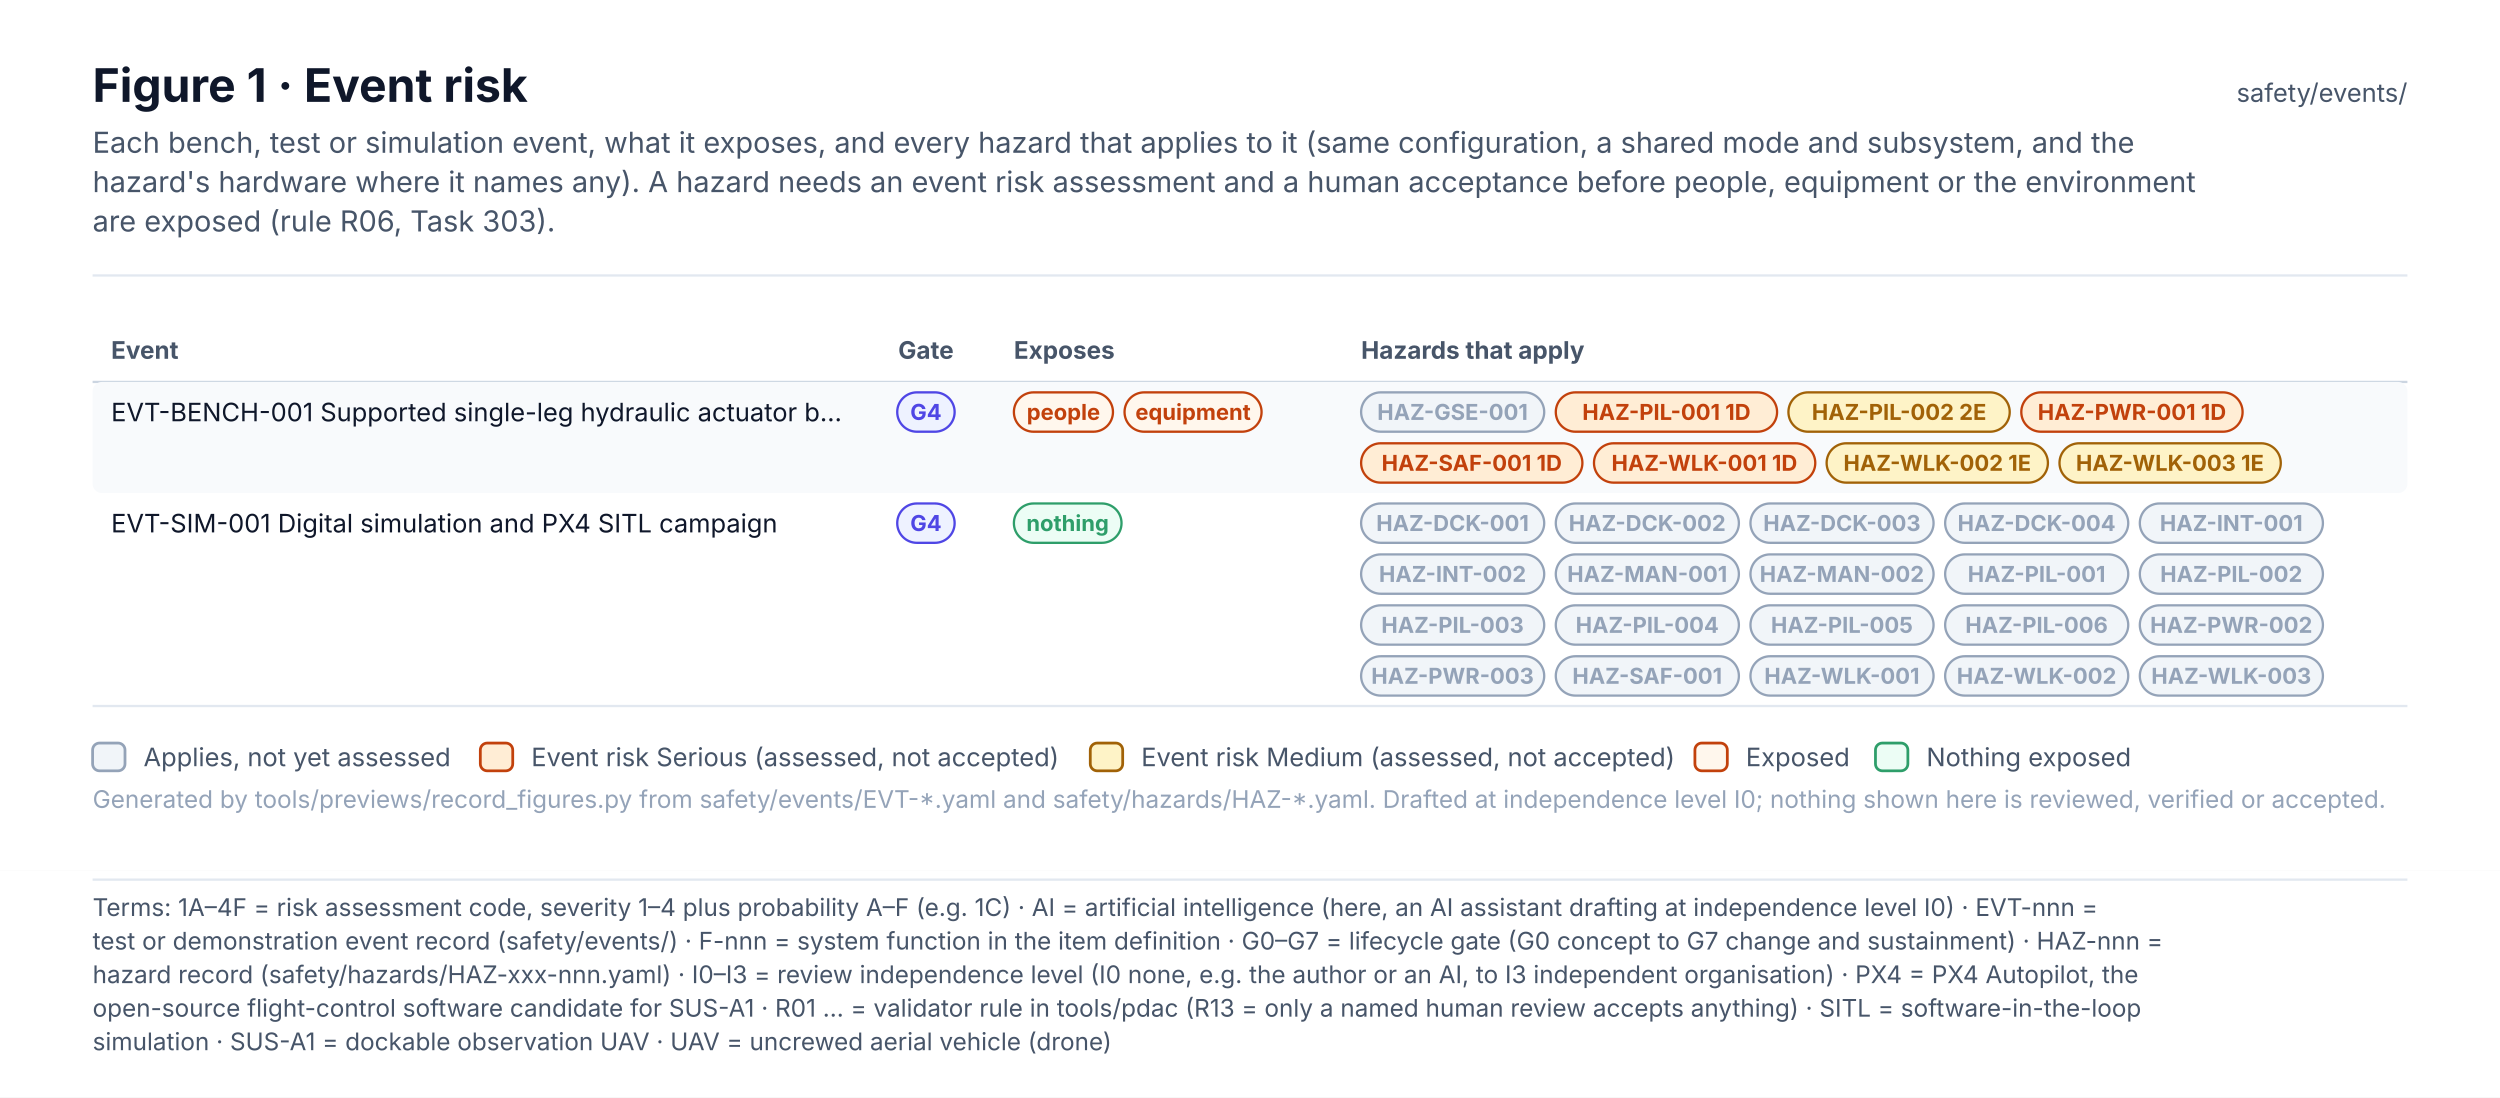
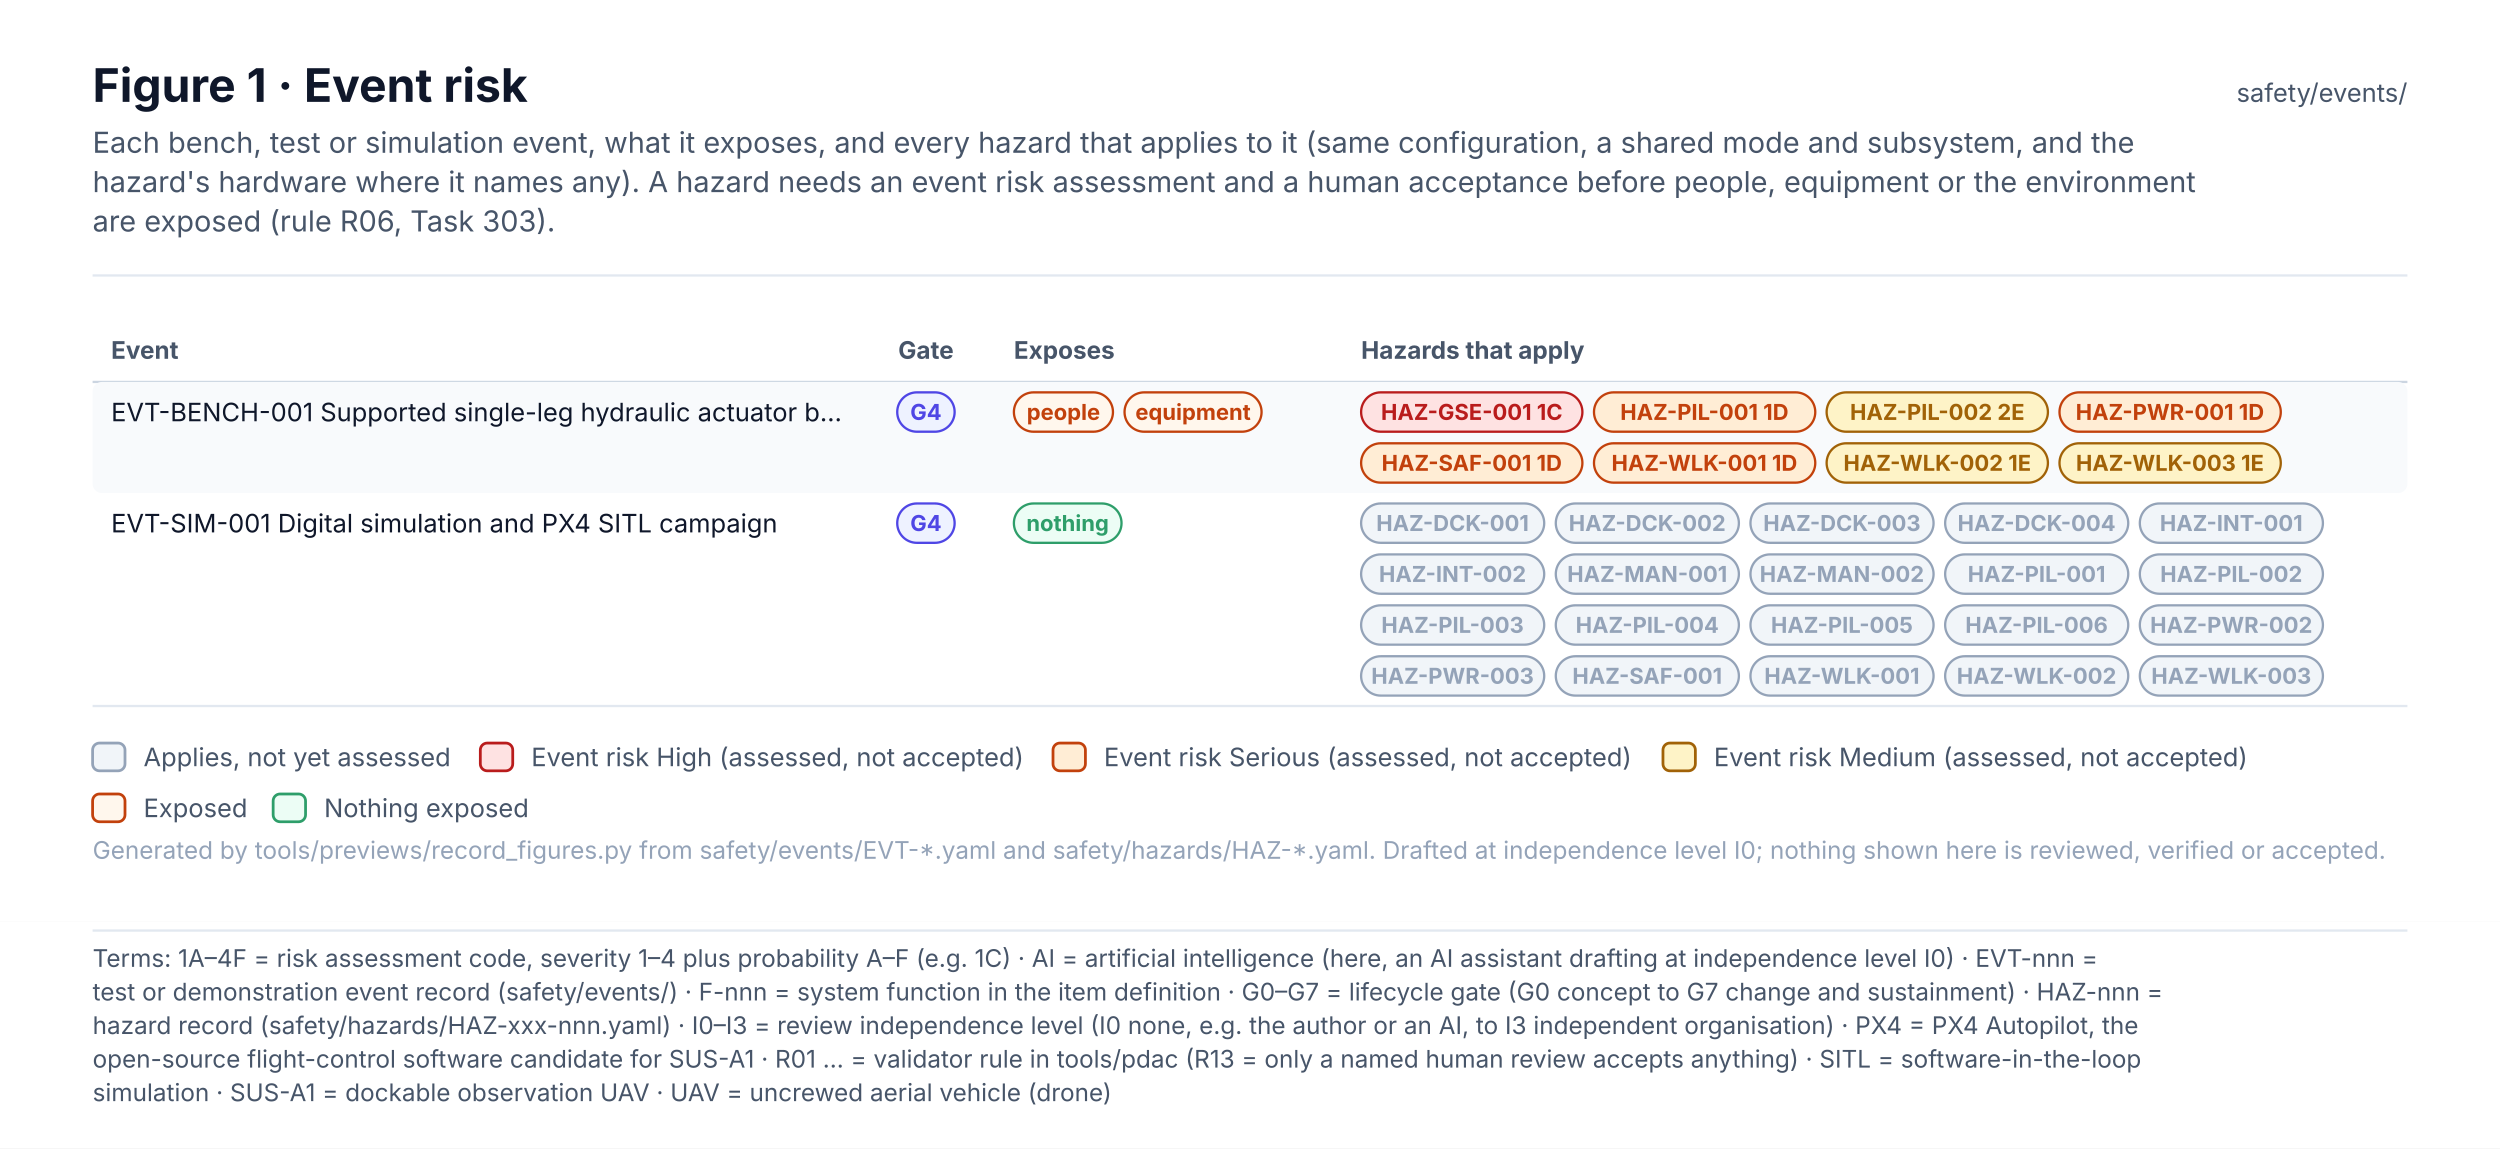
- <svg xmlns="http://www.w3.org/2000/svg" width="1080" height="474.1" viewBox="0 0 1080 474.1" font-family="Inter, 'Segoe UI', Helvetica, Arial, sans-serif" role="img">
+ <svg xmlns="http://www.w3.org/2000/svg" width="1080" height="496.1" viewBox="0 0 1080 496.1" font-family="Inter, 'Segoe UI', Helvetica, Arial, sans-serif" role="img">
  <defs>
    <pattern id="hatch" patternUnits="userSpaceOnUse" width="6" height="6" patternTransform="rotate(45)">
      <rect width="6" height="6" fill="#F1F5F9" />
      <line x1="0" y1="0" x2="0" y2="6" stroke="#E2E8F0" stroke-width="2" />
    </pattern>
    <marker id="arr-ink" viewBox="0 0 10 10" refX="9" refY="5" markerWidth="7" markerHeight="7" orient="auto-start-reverse">
      <path d="M0 0 L10 5 L0 10 z" fill="#475569" />
    </marker>
    <marker id="dia-ink" viewBox="0 0 16 10" refX="15" refY="5" markerWidth="12" markerHeight="8" orient="auto-start-reverse">
      <path d="M1 5 L8 1 L15 5 L8 9 z" fill="#475569" />
    </marker>
    <marker id="tri-ink" viewBox="0 0 12 12" refX="11" refY="6" markerWidth="10" markerHeight="10" orient="auto-start-reverse">
      <path d="M1 1 L11 6 L1 11 z" fill="#FFFFFF" stroke="#475569" stroke-width="1.2" />
    </marker>
    <marker id="arr-system" viewBox="0 0 10 10" refX="9" refY="5" markerWidth="7" markerHeight="7" orient="auto-start-reverse">
      <path d="M0 0 L10 5 L0 10 z" fill="#4F46E5" />
    </marker>
    <marker id="dia-system" viewBox="0 0 16 10" refX="15" refY="5" markerWidth="12" markerHeight="8" orient="auto-start-reverse">
      <path d="M1 5 L8 1 L15 5 L8 9 z" fill="#4F46E5" />
    </marker>
    <marker id="tri-system" viewBox="0 0 12 12" refX="11" refY="6" markerWidth="10" markerHeight="10" orient="auto-start-reverse">
      <path d="M1 1 L11 6 L1 11 z" fill="#FFFFFF" stroke="#4F46E5" stroke-width="1.2" />
    </marker>
    <marker id="arr-software" viewBox="0 0 10 10" refX="9" refY="5" markerWidth="7" markerHeight="7" orient="auto-start-reverse">
      <path d="M0 0 L10 5 L0 10 z" fill="#0F766E" />
    </marker>
    <marker id="dia-software" viewBox="0 0 16 10" refX="15" refY="5" markerWidth="12" markerHeight="8" orient="auto-start-reverse">
      <path d="M1 5 L8 1 L15 5 L8 9 z" fill="#0F766E" />
    </marker>
    <marker id="tri-software" viewBox="0 0 12 12" refX="11" refY="6" markerWidth="10" markerHeight="10" orient="auto-start-reverse">
      <path d="M1 1 L11 6 L1 11 z" fill="#FFFFFF" stroke="#0F766E" stroke-width="1.2" />
    </marker>
    <marker id="arr-safety" viewBox="0 0 10 10" refX="9" refY="5" markerWidth="7" markerHeight="7" orient="auto-start-reverse">
      <path d="M0 0 L10 5 L0 10 z" fill="#C2410C" />
    </marker>
    <marker id="dia-safety" viewBox="0 0 16 10" refX="15" refY="5" markerWidth="12" markerHeight="8" orient="auto-start-reverse">
      <path d="M1 5 L8 1 L15 5 L8 9 z" fill="#C2410C" />
    </marker>
    <marker id="tri-safety" viewBox="0 0 12 12" refX="11" refY="6" markerWidth="10" markerHeight="10" orient="auto-start-reverse">
      <path d="M1 1 L11 6 L1 11 z" fill="#FFFFFF" stroke="#C2410C" stroke-width="1.2" />
    </marker>
    <marker id="arr-interface" viewBox="0 0 10 10" refX="9" refY="5" markerWidth="7" markerHeight="7" orient="auto-start-reverse">
      <path d="M0 0 L10 5 L0 10 z" fill="#7C3AED" />
    </marker>
    <marker id="dia-interface" viewBox="0 0 16 10" refX="15" refY="5" markerWidth="12" markerHeight="8" orient="auto-start-reverse">
      <path d="M1 5 L8 1 L15 5 L8 9 z" fill="#7C3AED" />
    </marker>
    <marker id="tri-interface" viewBox="0 0 12 12" refX="11" refY="6" markerWidth="10" markerHeight="10" orient="auto-start-reverse">
      <path d="M1 1 L11 6 L1 11 z" fill="#FFFFFF" stroke="#7C3AED" stroke-width="1.2" />
    </marker>
    <marker id="arr-external" viewBox="0 0 10 10" refX="9" refY="5" markerWidth="7" markerHeight="7" orient="auto-start-reverse">
      <path d="M0 0 L10 5 L0 10 z" fill="#64748B" />
    </marker>
    <marker id="dia-external" viewBox="0 0 16 10" refX="15" refY="5" markerWidth="12" markerHeight="8" orient="auto-start-reverse">
      <path d="M1 5 L8 1 L15 5 L8 9 z" fill="#64748B" />
    </marker>
    <marker id="tri-external" viewBox="0 0 12 12" refX="11" refY="6" markerWidth="10" markerHeight="10" orient="auto-start-reverse">
      <path d="M1 1 L11 6 L1 11 z" fill="#FFFFFF" stroke="#64748B" stroke-width="1.2" />
    </marker>
    <marker id="arr-work" viewBox="0 0 10 10" refX="9" refY="5" markerWidth="7" markerHeight="7" orient="auto-start-reverse">
      <path d="M0 0 L10 5 L0 10 z" fill="#475569" />
    </marker>
    <marker id="dia-work" viewBox="0 0 16 10" refX="15" refY="5" markerWidth="12" markerHeight="8" orient="auto-start-reverse">
      <path d="M1 5 L8 1 L15 5 L8 9 z" fill="#475569" />
    </marker>
    <marker id="tri-work" viewBox="0 0 12 12" refX="11" refY="6" markerWidth="10" markerHeight="10" orient="auto-start-reverse">
      <path d="M1 1 L11 6 L1 11 z" fill="#FFFFFF" stroke="#475569" stroke-width="1.2" />
    </marker>
    <marker id="arr-muted" viewBox="0 0 10 10" refX="9" refY="5" markerWidth="7" markerHeight="7" orient="auto-start-reverse">
      <path d="M0 0 L10 5 L0 10 z" fill="#94A3B8" />
    </marker>
    <marker id="dia-muted" viewBox="0 0 16 10" refX="15" refY="5" markerWidth="12" markerHeight="8" orient="auto-start-reverse">
      <path d="M1 5 L8 1 L15 5 L8 9 z" fill="#94A3B8" />
    </marker>
    <marker id="tri-muted" viewBox="0 0 12 12" refX="11" refY="6" markerWidth="10" markerHeight="10" orient="auto-start-reverse">
      <path d="M1 1 L11 6 L1 11 z" fill="#FFFFFF" stroke="#94A3B8" stroke-width="1.2" />
    </marker>
    <marker id="arr-current" viewBox="0 0 10 10" refX="9" refY="5" markerWidth="7" markerHeight="7" orient="auto-start-reverse">
      <path d="M0 0 L10 5 L0 10 z" fill="#0F172A" />
    </marker>
    <marker id="dia-current" viewBox="0 0 16 10" refX="15" refY="5" markerWidth="12" markerHeight="8" orient="auto-start-reverse">
      <path d="M1 5 L8 1 L15 5 L8 9 z" fill="#0F172A" />
    </marker>
    <marker id="tri-current" viewBox="0 0 12 12" refX="11" refY="6" markerWidth="10" markerHeight="10" orient="auto-start-reverse">
      <path d="M1 1 L11 6 L1 11 z" fill="#FFFFFF" stroke="#0F172A" stroke-width="1.2" />
    </marker>
    <marker id="arr-ok" viewBox="0 0 10 10" refX="9" refY="5" markerWidth="7" markerHeight="7" orient="auto-start-reverse">
      <path d="M0 0 L10 5 L0 10 z" fill="#2E9E6A" />
    </marker>
    <marker id="dia-ok" viewBox="0 0 16 10" refX="15" refY="5" markerWidth="12" markerHeight="8" orient="auto-start-reverse">
      <path d="M1 5 L8 1 L15 5 L8 9 z" fill="#2E9E6A" />
    </marker>
    <marker id="tri-ok" viewBox="0 0 12 12" refX="11" refY="6" markerWidth="10" markerHeight="10" orient="auto-start-reverse">
      <path d="M1 1 L11 6 L1 11 z" fill="#FFFFFF" stroke="#2E9E6A" stroke-width="1.2" />
    </marker>
    <marker id="arr-amber" viewBox="0 0 10 10" refX="9" refY="5" markerWidth="7" markerHeight="7" orient="auto-start-reverse">
      <path d="M0 0 L10 5 L0 10 z" fill="#D97706" />
    </marker>
    <marker id="dia-amber" viewBox="0 0 16 10" refX="15" refY="5" markerWidth="12" markerHeight="8" orient="auto-start-reverse">
      <path d="M1 5 L8 1 L15 5 L8 9 z" fill="#D97706" />
    </marker>
    <marker id="tri-amber" viewBox="0 0 12 12" refX="11" refY="6" markerWidth="10" markerHeight="10" orient="auto-start-reverse">
      <path d="M1 1 L11 6 L1 11 z" fill="#FFFFFF" stroke="#D97706" stroke-width="1.2" />
    </marker>
    <marker id="arr-red" viewBox="0 0 10 10" refX="9" refY="5" markerWidth="7" markerHeight="7" orient="auto-start-reverse">
      <path d="M0 0 L10 5 L0 10 z" fill="#D2553F" />
    </marker>
    <marker id="dia-red" viewBox="0 0 16 10" refX="15" refY="5" markerWidth="12" markerHeight="8" orient="auto-start-reverse">
      <path d="M1 5 L8 1 L15 5 L8 9 z" fill="#D2553F" />
    </marker>
    <marker id="tri-red" viewBox="0 0 12 12" refX="11" refY="6" markerWidth="10" markerHeight="10" orient="auto-start-reverse">
      <path d="M1 1 L11 6 L1 11 z" fill="#FFFFFF" stroke="#D2553F" stroke-width="1.2" />
    </marker>
  </defs>
-   <rect x="0" y="0" width="1080" height="376" rx="0" fill="#FFFFFF" stroke="none" stroke-width="0" />
+   <rect x="0" y="0" width="1080" height="398" rx="0" fill="#FFFFFF" stroke="none" stroke-width="0" />
  <text x="40" y="44" font-size="20" fill="#0F172A" font-weight="700">Figure 1 · Event risk</text>
  <text x="40" y="66" font-size="12.5" fill="#475569">Each bench, test or simulation event, what it exposes, and every hazard that applies to it (same configuration, a shared mode and subsystem, and the</text>
  <text x="40" y="83" font-size="12.5" fill="#475569">hazard's hardware where it names any). A hazard needs an event risk assessment and a human acceptance before people, equipment or the environment</text>
  <text x="40" y="100" font-size="12.5" fill="#475569">are exposed (rule R06, Task 303).</text>
  <text x="1040" y="44" font-size="11" fill="#475569" text-anchor="end">safety/events/</text>
  <line x1="40" y1="119" x2="1040" y2="119" stroke="#E2E8F0" stroke-width="1" />
  <g transform="translate(0 141)">
    <text x="48" y="14" font-size="10.5" fill="#475569" font-weight="700">Event</text>
    <text x="400" y="14" font-size="10.5" fill="#475569" font-weight="700" text-anchor="middle">Gate</text>
    <text x="438" y="14" font-size="10.5" fill="#475569" font-weight="700">Exposes</text>
    <text x="588" y="14" font-size="10.5" fill="#475569" font-weight="700">Hazards that apply</text>
    <line x1="40" y1="24" x2="1040" y2="24" stroke="#CBD5E1" stroke-width="1" />
    <rect x="40" y="24" width="1000" height="48" rx="4" fill="#F8FAFC" stroke="none" stroke-width="0" />
    <text x="48" y="41" font-size="11" fill="#0F172A">EVT-BENCH-001  Supported single-leg hydraulic actuator b…</text>
    <rect x="387.6" y="28.5" width="24.8" height="17" rx="8.5" fill="#EEF2FF" stroke="#4F46E5" stroke-width="1" />
    <text x="400" y="40.4" font-size="9.5" fill="#4F46E5" font-weight="700" text-anchor="middle">G4</text>
    <rect x="438" y="28.5" width="42.8" height="17" rx="8.5" fill="#FFF7ED" stroke="#C2410C" stroke-width="1" />
    <text x="459.4" y="40.4" font-size="9.5" fill="#C2410C" font-weight="700" text-anchor="middle">people</text>
    <rect x="485.8" y="28.5" width="59.2" height="17" rx="8.5" fill="#FFF7ED" stroke="#C2410C" stroke-width="1" />
    <text x="515.4" y="40.4" font-size="9.5" fill="#C2410C" font-weight="700" text-anchor="middle">equipment</text>
-     <rect x="588" y="28.5" width="79.1" height="17" rx="8.5" fill="#F1F5F9" stroke="#94A3B8" stroke-width="1" />
-     <text x="627.5" y="40.4" font-size="9.5" fill="#94A3B8" font-weight="700" text-anchor="middle">HAZ-GSE-001</text>
-     <rect x="672.1" y="28.5" width="95.6" height="17" rx="8.5" fill="#FFEDD5" stroke="#C2410C" stroke-width="1" />
-     <text x="719.9" y="40.4" font-size="9.5" fill="#C2410C" font-weight="700" text-anchor="middle">HAZ-PIL-001 1D</text>
-     <rect x="772.6" y="28.5" width="95.6" height="17" rx="8.5" fill="#FEF3C7" stroke="#A16207" stroke-width="1" />
-     <text x="820.4" y="40.4" font-size="9.5" fill="#A16207" font-weight="700" text-anchor="middle">HAZ-PIL-002 2E</text>
-     <rect x="873.2" y="28.5" width="95.6" height="17" rx="8.5" fill="#FFEDD5" stroke="#C2410C" stroke-width="1" />
-     <text x="921" y="40.4" font-size="9.5" fill="#C2410C" font-weight="700" text-anchor="middle">HAZ-PWR-001 1D</text>
+     <rect x="588" y="28.5" width="95.6" height="17" rx="8.5" fill="#FEE2E2" stroke="#B91C1C" stroke-width="1" />
+     <text x="635.8" y="40.4" font-size="9.5" fill="#B91C1C" font-weight="700" text-anchor="middle">HAZ-GSE-001 1C</text>
+     <rect x="688.6" y="28.5" width="95.6" height="17" rx="8.5" fill="#FFEDD5" stroke="#C2410C" stroke-width="1" />
+     <text x="736.3" y="40.4" font-size="9.5" fill="#C2410C" font-weight="700" text-anchor="middle">HAZ-PIL-001 1D</text>
+     <rect x="789.1" y="28.5" width="95.6" height="17" rx="8.5" fill="#FEF3C7" stroke="#A16207" stroke-width="1" />
+     <text x="836.9" y="40.4" font-size="9.5" fill="#A16207" font-weight="700" text-anchor="middle">HAZ-PIL-002 2E</text>
+     <rect x="889.7" y="28.5" width="95.6" height="17" rx="8.5" fill="#FFEDD5" stroke="#C2410C" stroke-width="1" />
+     <text x="937.4" y="40.4" font-size="9.5" fill="#C2410C" font-weight="700" text-anchor="middle">HAZ-PWR-001 1D</text>
    <rect x="588" y="50.5" width="95.6" height="17" rx="8.5" fill="#FFEDD5" stroke="#C2410C" stroke-width="1" />
    <text x="635.8" y="62.4" font-size="9.5" fill="#C2410C" font-weight="700" text-anchor="middle">HAZ-SAF-001 1D</text>
    <rect x="688.6" y="50.5" width="95.6" height="17" rx="8.5" fill="#FFEDD5" stroke="#C2410C" stroke-width="1" />
    <text x="736.3" y="62.4" font-size="9.5" fill="#C2410C" font-weight="700" text-anchor="middle">HAZ-WLK-001 1D</text>
    <rect x="789.1" y="50.5" width="95.6" height="17" rx="8.5" fill="#FEF3C7" stroke="#A16207" stroke-width="1" />
    <text x="836.9" y="62.4" font-size="9.5" fill="#A16207" font-weight="700" text-anchor="middle">HAZ-WLK-002 1E</text>
    <rect x="889.7" y="50.5" width="95.6" height="17" rx="8.5" fill="#FEF3C7" stroke="#A16207" stroke-width="1" />
    <text x="937.4" y="62.4" font-size="9.5" fill="#A16207" font-weight="700" text-anchor="middle">HAZ-WLK-003 1E</text>
    <text x="48" y="89" font-size="11" fill="#0F172A">EVT-SIM-001  Digital simulation and PX4 SITL campaign</text>
    <rect x="387.6" y="76.5" width="24.8" height="17" rx="8.5" fill="#EEF2FF" stroke="#4F46E5" stroke-width="1" />
    <text x="400" y="88.4" font-size="9.5" fill="#4F46E5" font-weight="700" text-anchor="middle">G4</text>
    <rect x="438" y="76.5" width="46.5" height="17" rx="8.5" fill="#ECFDF5" stroke="#2E9E6A" stroke-width="1" />
    <text x="461.2" y="88.4" font-size="9.5" fill="#2E9E6A" font-weight="700" text-anchor="middle">nothing</text>
    <rect x="588" y="76.5" width="79.1" height="17" rx="8.5" fill="#F1F5F9" stroke="#94A3B8" stroke-width="1" />
    <text x="627.5" y="88.4" font-size="9.5" fill="#94A3B8" font-weight="700" text-anchor="middle">HAZ-DCK-001</text>
    <rect x="672.1" y="76.5" width="79.1" height="17" rx="8.5" fill="#F1F5F9" stroke="#94A3B8" stroke-width="1" />
    <text x="711.6" y="88.4" font-size="9.5" fill="#94A3B8" font-weight="700" text-anchor="middle">HAZ-DCK-002</text>
    <rect x="756.2" y="76.5" width="79.1" height="17" rx="8.5" fill="#F1F5F9" stroke="#94A3B8" stroke-width="1" />
    <text x="795.7" y="88.4" font-size="9.5" fill="#94A3B8" font-weight="700" text-anchor="middle">HAZ-DCK-003</text>
    <rect x="840.3" y="76.5" width="79.1" height="17" rx="8.5" fill="#F1F5F9" stroke="#94A3B8" stroke-width="1" />
    <text x="879.8" y="88.4" font-size="9.5" fill="#94A3B8" font-weight="700" text-anchor="middle">HAZ-DCK-004</text>
    <rect x="924.4" y="76.5" width="79.1" height="17" rx="8.5" fill="#F1F5F9" stroke="#94A3B8" stroke-width="1" />
    <text x="963.9" y="88.4" font-size="9.5" fill="#94A3B8" font-weight="700" text-anchor="middle">HAZ-INT-001</text>
    <rect x="588" y="98.5" width="79.1" height="17" rx="8.5" fill="#F1F5F9" stroke="#94A3B8" stroke-width="1" />
    <text x="627.5" y="110.4" font-size="9.5" fill="#94A3B8" font-weight="700" text-anchor="middle">HAZ-INT-002</text>
    <rect x="672.1" y="98.5" width="79.1" height="17" rx="8.5" fill="#F1F5F9" stroke="#94A3B8" stroke-width="1" />
    <text x="711.6" y="110.4" font-size="9.5" fill="#94A3B8" font-weight="700" text-anchor="middle">HAZ-MAN-001</text>
    <rect x="756.2" y="98.5" width="79.1" height="17" rx="8.5" fill="#F1F5F9" stroke="#94A3B8" stroke-width="1" />
    <text x="795.7" y="110.4" font-size="9.5" fill="#94A3B8" font-weight="700" text-anchor="middle">HAZ-MAN-002</text>
    <rect x="840.3" y="98.5" width="79.1" height="17" rx="8.5" fill="#F1F5F9" stroke="#94A3B8" stroke-width="1" />
    <text x="879.8" y="110.4" font-size="9.5" fill="#94A3B8" font-weight="700" text-anchor="middle">HAZ-PIL-001</text>
    <rect x="924.4" y="98.5" width="79.1" height="17" rx="8.5" fill="#F1F5F9" stroke="#94A3B8" stroke-width="1" />
    <text x="963.9" y="110.4" font-size="9.5" fill="#94A3B8" font-weight="700" text-anchor="middle">HAZ-PIL-002</text>
    <rect x="588" y="120.5" width="79.1" height="17" rx="8.5" fill="#F1F5F9" stroke="#94A3B8" stroke-width="1" />
    <text x="627.5" y="132.4" font-size="9.5" fill="#94A3B8" font-weight="700" text-anchor="middle">HAZ-PIL-003</text>
    <rect x="672.1" y="120.5" width="79.1" height="17" rx="8.5" fill="#F1F5F9" stroke="#94A3B8" stroke-width="1" />
    <text x="711.6" y="132.4" font-size="9.5" fill="#94A3B8" font-weight="700" text-anchor="middle">HAZ-PIL-004</text>
    <rect x="756.2" y="120.5" width="79.1" height="17" rx="8.5" fill="#F1F5F9" stroke="#94A3B8" stroke-width="1" />
    <text x="795.7" y="132.4" font-size="9.5" fill="#94A3B8" font-weight="700" text-anchor="middle">HAZ-PIL-005</text>
    <rect x="840.3" y="120.5" width="79.1" height="17" rx="8.5" fill="#F1F5F9" stroke="#94A3B8" stroke-width="1" />
    <text x="879.8" y="132.4" font-size="9.5" fill="#94A3B8" font-weight="700" text-anchor="middle">HAZ-PIL-006</text>
    <rect x="924.4" y="120.5" width="79.1" height="17" rx="8.5" fill="#F1F5F9" stroke="#94A3B8" stroke-width="1" />
    <text x="963.9" y="132.4" font-size="9.5" fill="#94A3B8" font-weight="700" text-anchor="middle">HAZ-PWR-002</text>
    <rect x="588" y="142.5" width="79.1" height="17" rx="8.5" fill="#F1F5F9" stroke="#94A3B8" stroke-width="1" />
    <text x="627.5" y="154.4" font-size="9.5" fill="#94A3B8" font-weight="700" text-anchor="middle">HAZ-PWR-003</text>
    <rect x="672.1" y="142.5" width="79.1" height="17" rx="8.5" fill="#F1F5F9" stroke="#94A3B8" stroke-width="1" />
    <text x="711.6" y="154.4" font-size="9.5" fill="#94A3B8" font-weight="700" text-anchor="middle">HAZ-SAF-001</text>
    <rect x="756.2" y="142.5" width="79.1" height="17" rx="8.5" fill="#F1F5F9" stroke="#94A3B8" stroke-width="1" />
    <text x="795.7" y="154.4" font-size="9.5" fill="#94A3B8" font-weight="700" text-anchor="middle">HAZ-WLK-001</text>
    <rect x="840.3" y="142.5" width="79.1" height="17" rx="8.5" fill="#F1F5F9" stroke="#94A3B8" stroke-width="1" />
    <text x="879.8" y="154.4" font-size="9.5" fill="#94A3B8" font-weight="700" text-anchor="middle">HAZ-WLK-002</text>
    <rect x="924.4" y="142.5" width="79.1" height="17" rx="8.5" fill="#F1F5F9" stroke="#94A3B8" stroke-width="1" />
    <text x="963.9" y="154.4" font-size="9.5" fill="#94A3B8" font-weight="700" text-anchor="middle">HAZ-WLK-003</text>
    <line x1="40" y1="164" x2="1040" y2="164" stroke="#E2E8F0" stroke-width="1" />
  </g>
  <rect x="40" y="321" width="14" height="12" rx="3" fill="#F1F5F9" stroke="#94A3B8" stroke-width="1.2" />
  <text x="62" y="331" font-size="11" fill="#475569">Applies, not yet assessed</text>
-   <rect x="207.5" y="321" width="14" height="12" rx="3" fill="#FFEDD5" stroke="#C2410C" stroke-width="1.2" />
-   <text x="229.5" y="331" font-size="11" fill="#475569">Event risk Serious (assessed, not accepted)</text>
-   <rect x="471" y="321" width="14" height="12" rx="3" fill="#FEF3C7" stroke="#A16207" stroke-width="1.2" />
-   <text x="493" y="331" font-size="11" fill="#475569">Event risk Medium (assessed, not accepted)</text>
-   <rect x="732.2" y="321" width="14" height="12" rx="3" fill="#FFF7ED" stroke="#C2410C" stroke-width="1.2" />
-   <text x="754.2" y="331" font-size="11" fill="#475569">Exposed</text>
-   <rect x="810.2" y="321" width="14" height="12" rx="3" fill="#ECFDF5" stroke="#2E9E6A" stroke-width="1.2" />
-   <text x="832.2" y="331" font-size="11" fill="#475569">Nothing exposed</text>
-   <text x="40" y="349" font-size="10.5" fill="#94A3B8">Generated by tools/previews/record_figures.py from safety/events/EVT-*.yaml and safety/hazards/HAZ-*.yaml. Drafted at independence level I0; nothing shown here is reviewed, verified or accepted.</text>
-   <g class="terms" data-base-h="376">
-     <rect x="0" y="376" width="1080" height="98.1" fill="#FFFFFF" />
-     <line x1="40" y1="380" x2="1040" y2="380" stroke="#E2E8F0" stroke-width="1" />
-     <text x="40" y="395.7" font-size="10.5" fill="#475569" font-family="Inter, 'Segoe UI', Helvetica, Arial, sans-serif">Terms: 1A–4F = risk assessment code, severity 1–4 plus probability A–F (e.g. 1C) · AI = artificial intelligence (here, an AI assistant drafting at independence level I0) · EVT-nnn =</text>
-     <text x="40" y="410.2" font-size="10.5" fill="#475569" font-family="Inter, 'Segoe UI', Helvetica, Arial, sans-serif">test or demonstration event record (safety/events/) · F-nnn = system function in the item definition · G0–G7 = lifecycle gate (G0 concept to G7 change and sustainment) · HAZ-nnn =</text>
-     <text x="40" y="424.7" font-size="10.5" fill="#475569" font-family="Inter, 'Segoe UI', Helvetica, Arial, sans-serif">hazard record (safety/hazards/HAZ-xxx-nnn.yaml) · I0–I3 = review independence level (I0 none, e.g. the author or an AI, to I3 independent organisation) · PX4 = PX4 Autopilot, the</text>
-     <text x="40" y="439.2" font-size="10.5" fill="#475569" font-family="Inter, 'Segoe UI', Helvetica, Arial, sans-serif">open-source flight-control software candidate for SUS-A1 · R01 … = validator rule in tools/pdac (R13 = only a named human review accepts anything) · SITL = software-in-the-loop</text>
-     <text x="40" y="453.7" font-size="10.5" fill="#475569" font-family="Inter, 'Segoe UI', Helvetica, Arial, sans-serif">simulation · SUS-A1 = dockable observation UAV · UAV = uncrewed aerial vehicle (drone)</text>
+   <rect x="207.5" y="321" width="14" height="12" rx="3" fill="#FEE2E2" stroke="#B91C1C" stroke-width="1.2" />
+   <text x="229.5" y="331" font-size="11" fill="#475569">Event risk High (assessed, not accepted)</text>
+   <rect x="454.9" y="321" width="14" height="12" rx="3" fill="#FFEDD5" stroke="#C2410C" stroke-width="1.2" />
+   <text x="476.9" y="331" font-size="11" fill="#475569">Event risk Serious (assessed, not accepted)</text>
+   <rect x="718.4" y="321" width="14" height="12" rx="3" fill="#FEF3C7" stroke="#A16207" stroke-width="1.2" />
+   <text x="740.4" y="331" font-size="11" fill="#475569">Event risk Medium (assessed, not accepted)</text>
+   <rect x="40" y="343" width="14" height="12" rx="3" fill="#FFF7ED" stroke="#C2410C" stroke-width="1.2" />
+   <text x="62" y="353" font-size="11" fill="#475569">Exposed</text>
+   <rect x="118" y="343" width="14" height="12" rx="3" fill="#ECFDF5" stroke="#2E9E6A" stroke-width="1.2" />
+   <text x="140" y="353" font-size="11" fill="#475569">Nothing exposed</text>
+   <text x="40" y="371" font-size="10.5" fill="#94A3B8">Generated by tools/previews/record_figures.py from safety/events/EVT-*.yaml and safety/hazards/HAZ-*.yaml. Drafted at independence level I0; nothing shown here is reviewed, verified or accepted.</text>
+   <g class="terms" data-base-h="398">
+     <rect x="0" y="398" width="1080" height="98.1" fill="#FFFFFF" />
+     <line x1="40" y1="402" x2="1040" y2="402" stroke="#E2E8F0" stroke-width="1" />
+     <text x="40" y="417.7" font-size="10.5" fill="#475569" font-family="Inter, 'Segoe UI', Helvetica, Arial, sans-serif">Terms: 1A–4F = risk assessment code, severity 1–4 plus probability A–F (e.g. 1C) · AI = artificial intelligence (here, an AI assistant drafting at independence level I0) · EVT-nnn =</text>
+     <text x="40" y="432.2" font-size="10.5" fill="#475569" font-family="Inter, 'Segoe UI', Helvetica, Arial, sans-serif">test or demonstration event record (safety/events/) · F-nnn = system function in the item definition · G0–G7 = lifecycle gate (G0 concept to G7 change and sustainment) · HAZ-nnn =</text>
+     <text x="40" y="446.7" font-size="10.5" fill="#475569" font-family="Inter, 'Segoe UI', Helvetica, Arial, sans-serif">hazard record (safety/hazards/HAZ-xxx-nnn.yaml) · I0–I3 = review independence level (I0 none, e.g. the author or an AI, to I3 independent organisation) · PX4 = PX4 Autopilot, the</text>
+     <text x="40" y="461.2" font-size="10.5" fill="#475569" font-family="Inter, 'Segoe UI', Helvetica, Arial, sans-serif">open-source flight-control software candidate for SUS-A1 · R01 … = validator rule in tools/pdac (R13 = only a named human review accepts anything) · SITL = software-in-the-loop</text>
+     <text x="40" y="475.7" font-size="10.5" fill="#475569" font-family="Inter, 'Segoe UI', Helvetica, Arial, sans-serif">simulation · SUS-A1 = dockable observation UAV · UAV = uncrewed aerial vehicle (drone)</text>
  </g>
</svg>
